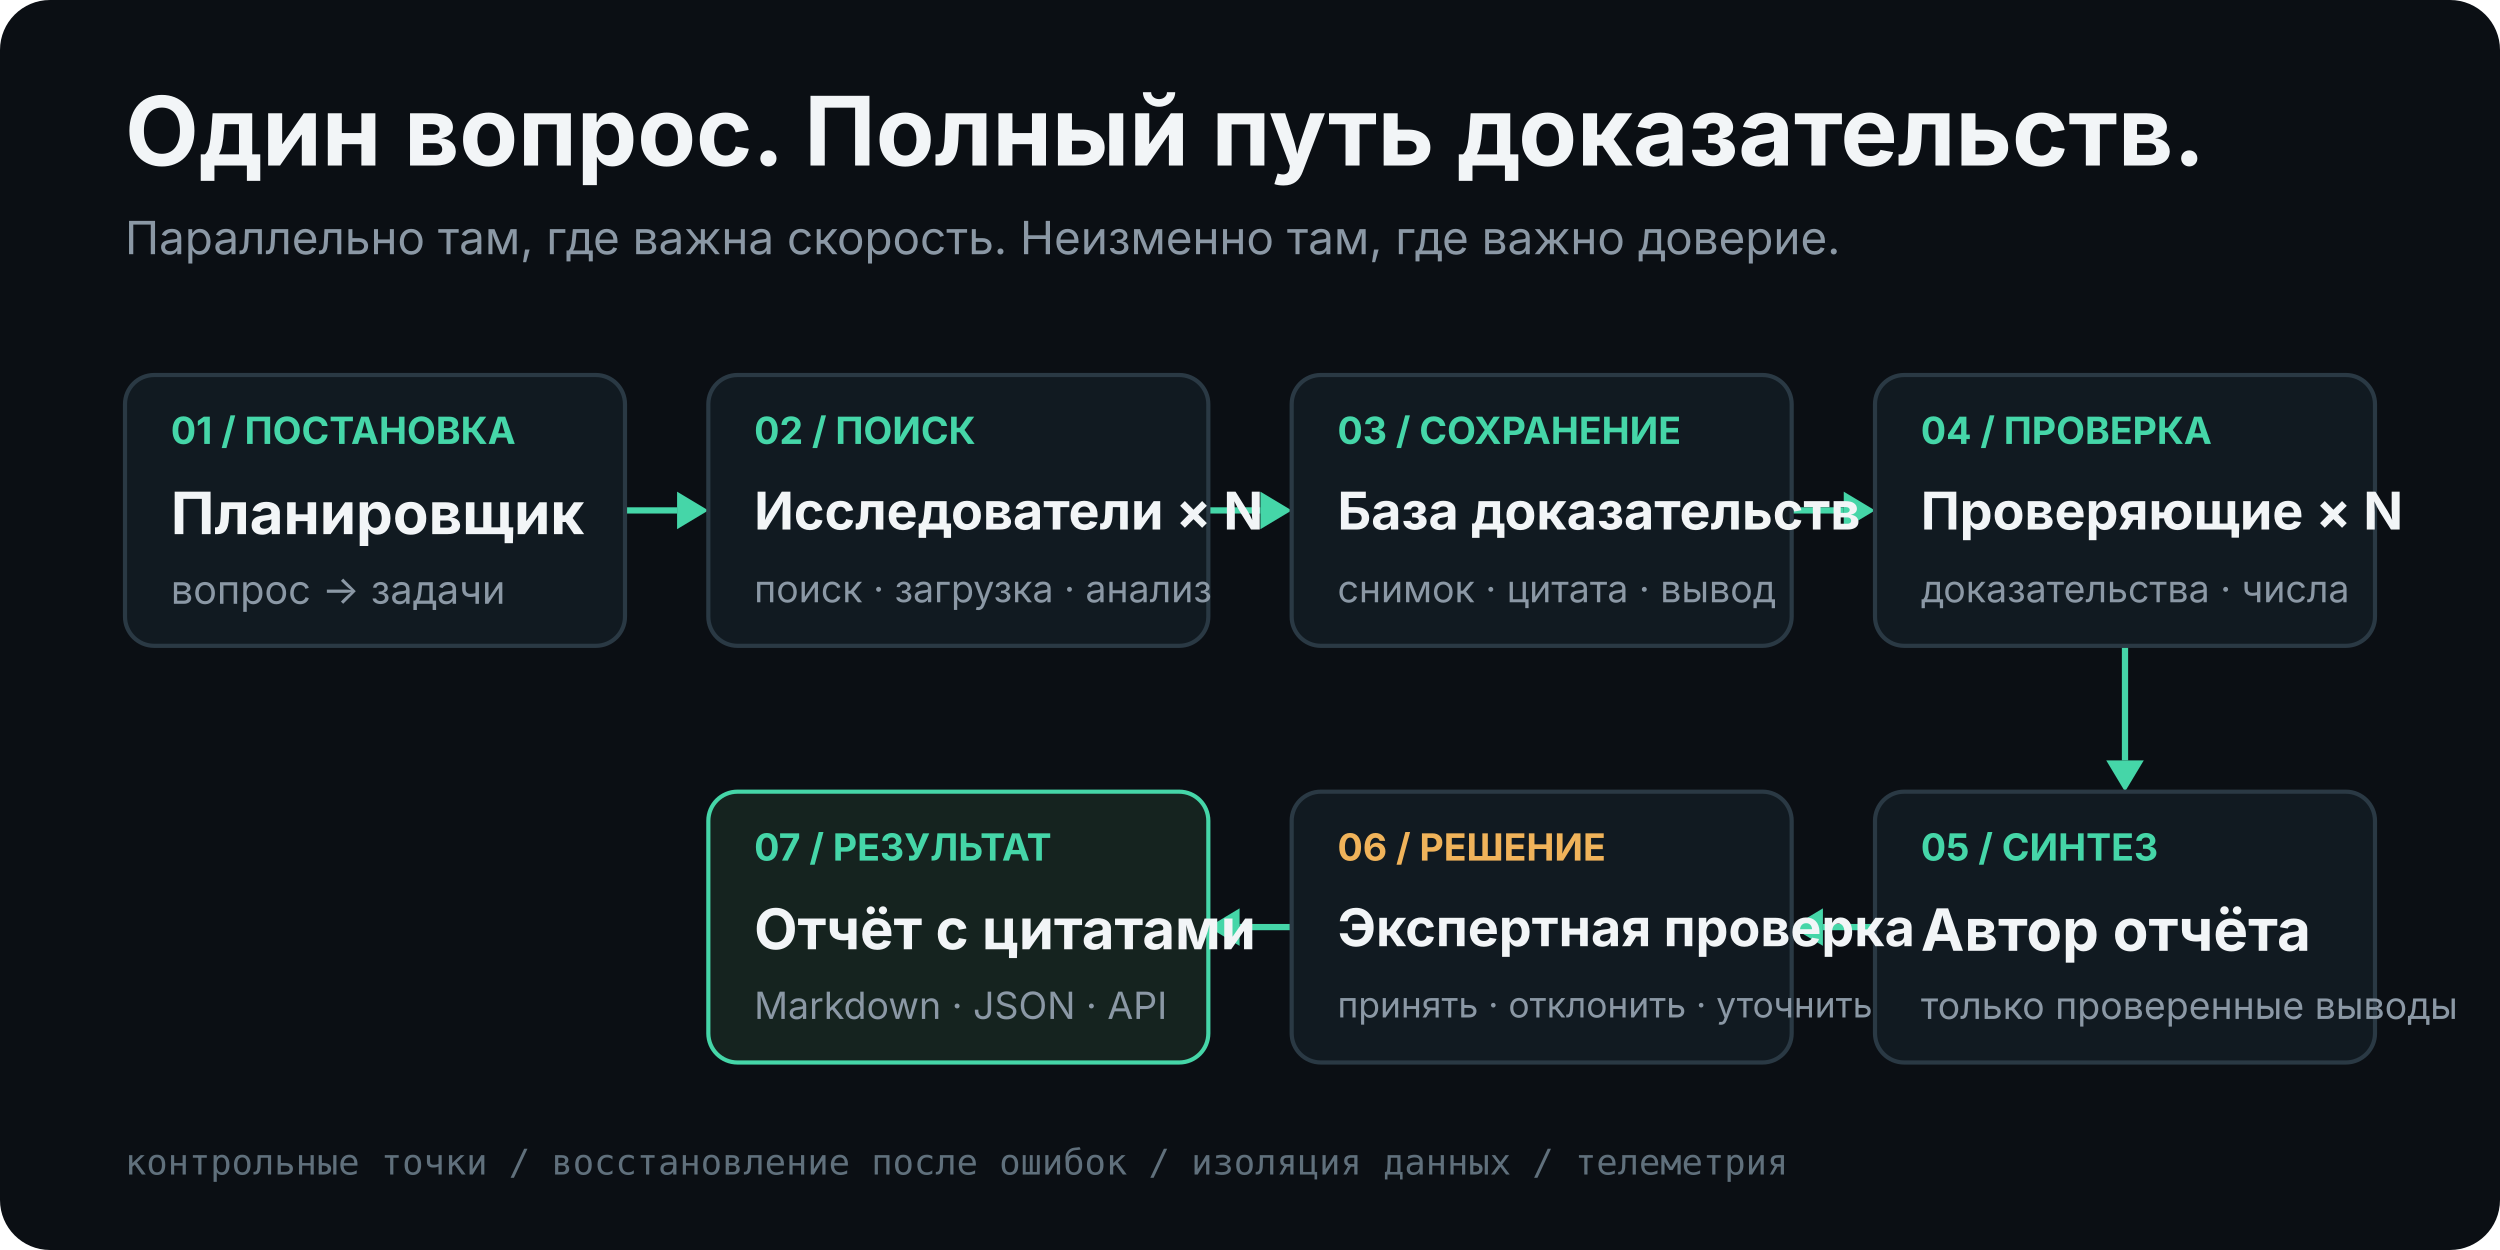
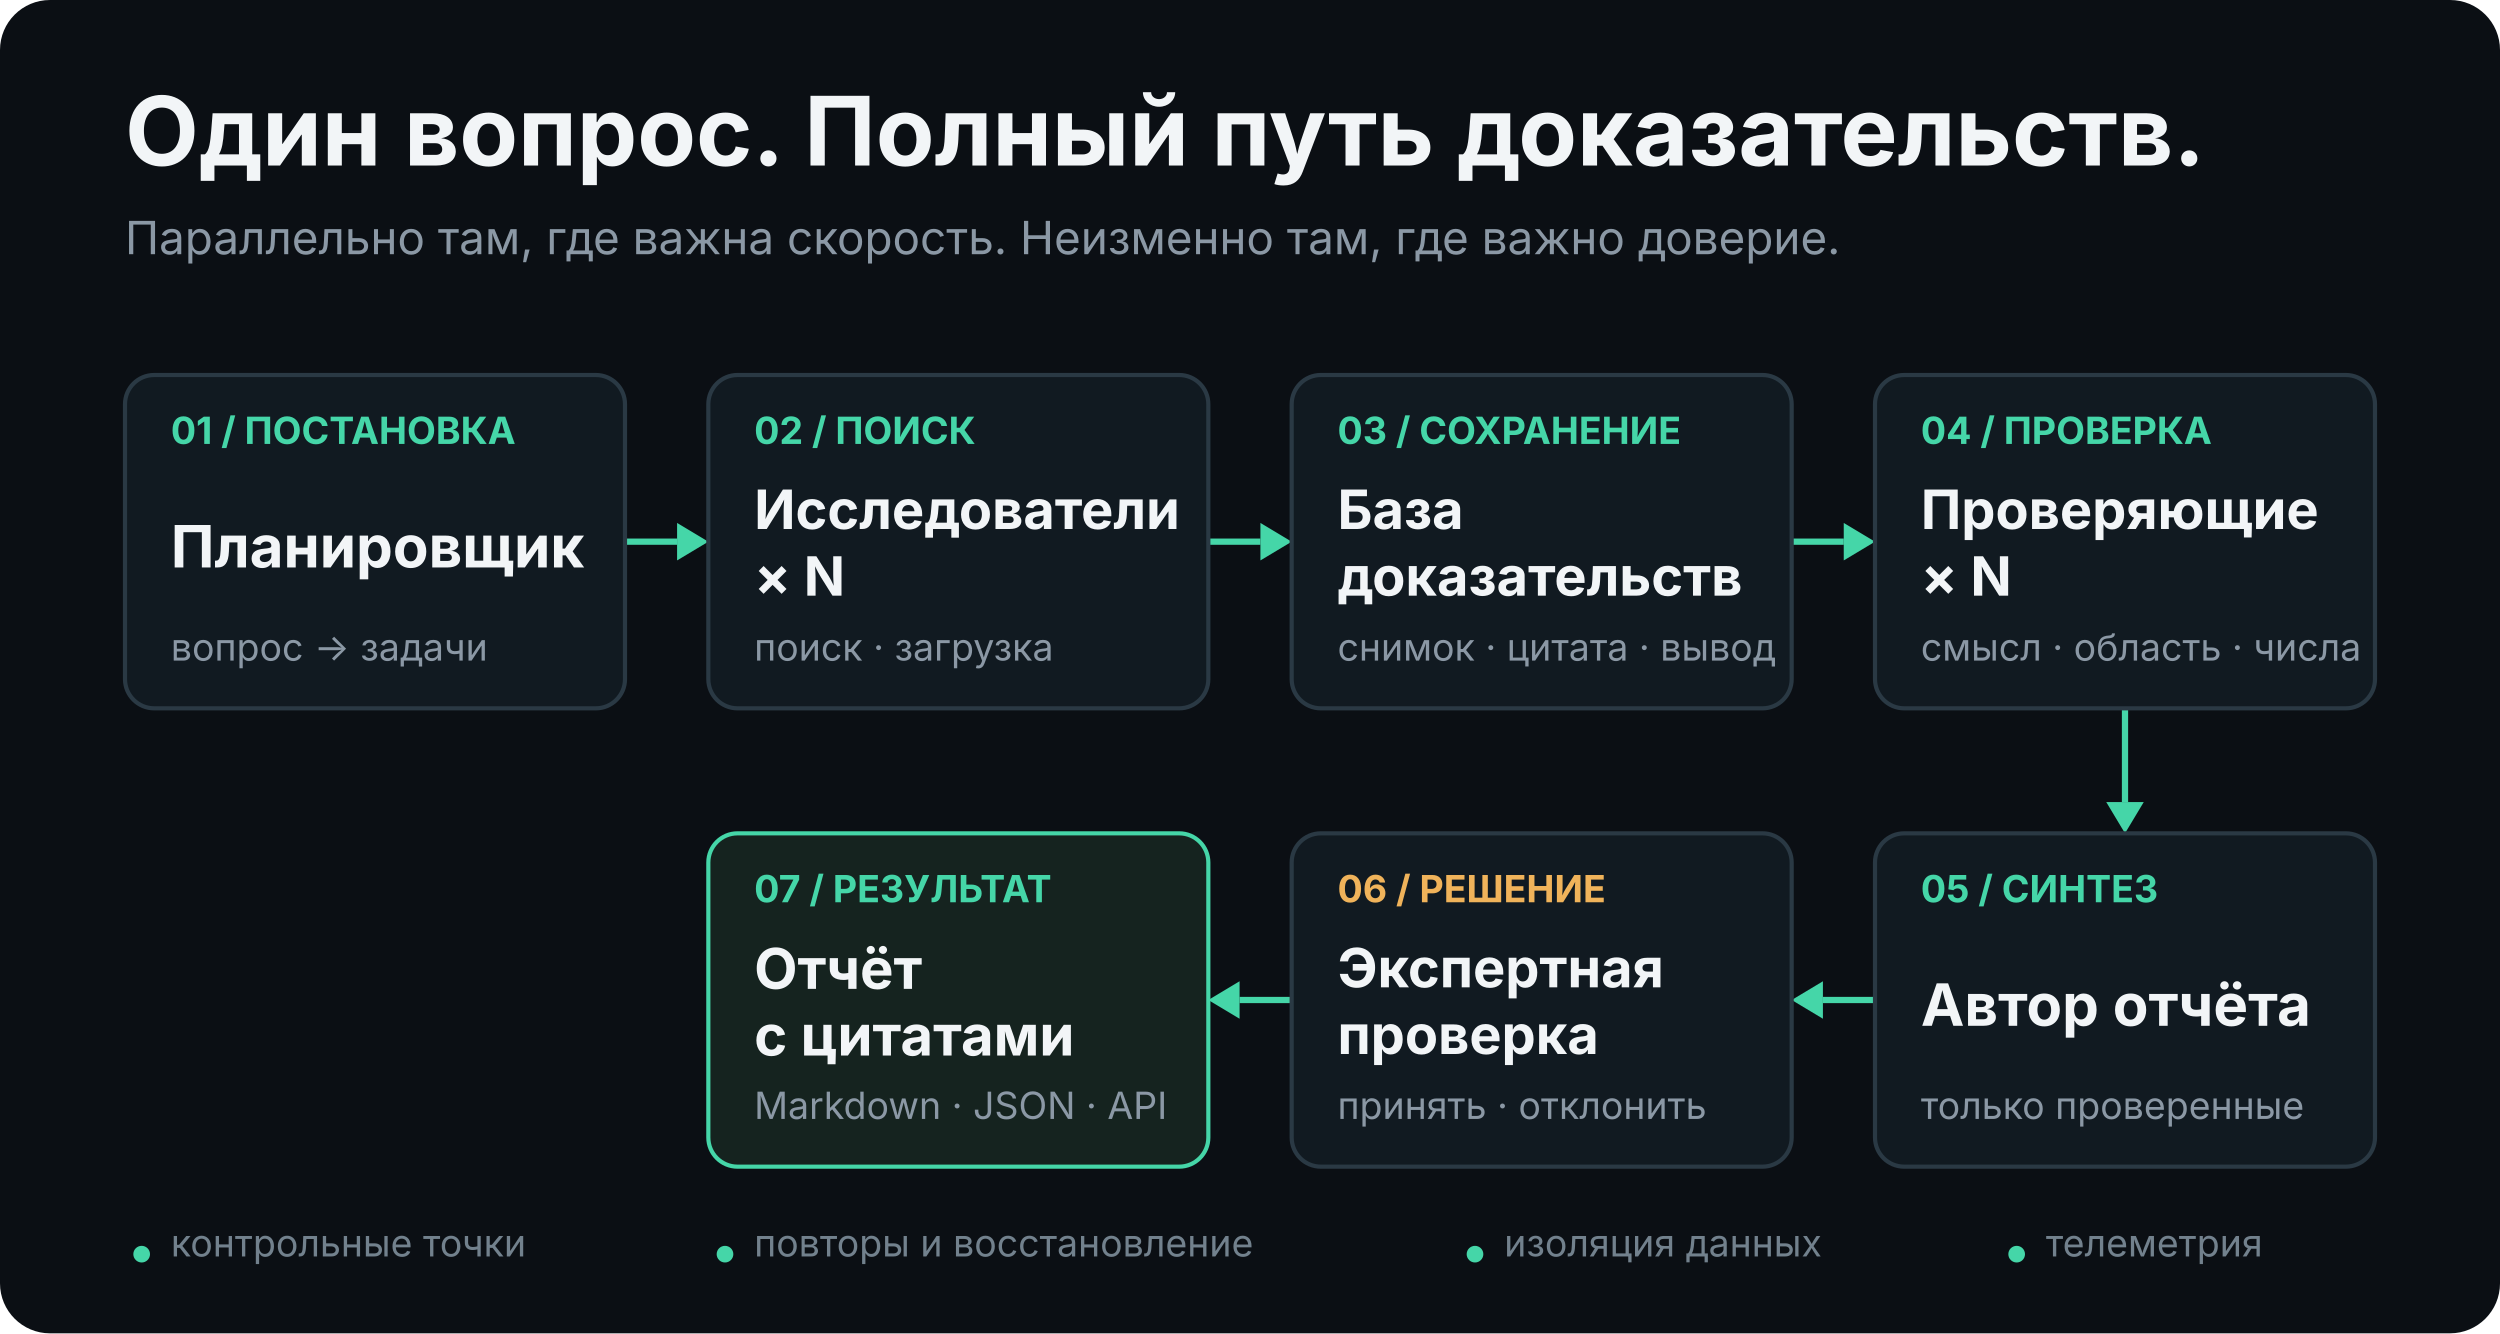
- <svg xmlns="http://www.w3.org/2000/svg" width="1200" height="600" viewBox="0 0 1200 600" role="img" aria-labelledby="title desc">
-   <rect width="1200" height="600" rx="24" fill="#0B0F14" />
+ <svg xmlns="http://www.w3.org/2000/svg" width="1200" height="640" viewBox="0 0 1200 640" role="img" aria-labelledby="title desc">
+   <rect width="1200" height="640" rx="24" fill="#0B0F14" />
  <g font-family="-apple-system, BlinkMacSystemFont, Segoe UI, sans-serif">
    <text x="60" y="46" dominant-baseline="hanging" fill="#F2F5F7" font-size="46" font-weight="740">
      Один вопрос. Полный путь доказательств.
    </text>
    <text x="60" y="106" dominant-baseline="hanging" fill="#8B98A5" font-size="22">
      Параллельно там, где важна скорость. Неизменно там, где важно доверие.
    </text>
  </g>
  <g fill="none" stroke="#45D6A8" stroke-width="3">
-     <path d="M300 245H325" />
-     <path d="M580 245H605" />
-     <path d="M860 245H885" />
-     <path d="M1020 310V365" />
-     <path d="M900 445H875" />
-     <path d="M620 445H595" />
+     <path d="M300 260H325" />
+     <path d="M580 260H605" />
+     <path d="M860 260H885" />
+     <path d="M1020 340V385" />
+     <path d="M900 480H875" />
+     <path d="M620 480H595" />
  </g>
  <g fill="#45D6A8">
-     <path d="M325 236L340 245L325 254Z" />
-     <path d="M605 236L620 245L605 254Z" />
-     <path d="M885 236L900 245L885 254Z" />
-     <path d="M1011 365L1020 380L1029 365Z" />
-     <path d="M875 436L860 445L875 454Z" />
-     <path d="M595 436L580 445L595 454Z" />
+     <path d="M325 251L340 260L325 269Z" />
+     <path d="M605 251L620 260L605 269Z" />
+     <path d="M885 251L900 260L885 269Z" />
+     <path d="M1011 385L1020 400L1029 385Z" />
+     <path d="M875 471L860 480L875 489Z" />
+     <path d="M595 471L580 480L595 489Z" />
  </g>
  <g font-family="-apple-system, BlinkMacSystemFont, Segoe UI, sans-serif">
    <g transform="translate(60 180)">
-       <rect width="240" height="130" rx="14" fill="#111A21" stroke="#2A3944" stroke-width="2" />
+       <rect width="240" height="160" rx="14" fill="#111A21" stroke="#2A3944" stroke-width="2" />
      <text x="22" y="20" dominant-baseline="hanging" fill="#45D6A8" font-size="18" font-weight="700">
        01 / ПОСТАНОВКА
      </text>
-       <text x="22" y="56" dominant-baseline="hanging" fill="#F2F5F7" font-size="28" font-weight="680">Планировщик</text>
-       <text x="22" y="96" dominant-baseline="hanging" fill="#8B98A5" font-size="19">вопрос → задачи</text>
+       <text x="22" y="72" dominant-baseline="hanging" fill="#F2F5F7" font-size="28" font-weight="680">
+         Планировщик
+       </text>
+       <text x="22" y="124" dominant-baseline="hanging" fill="#8B98A5" font-size="18">вопрос → задачи</text>
    </g>
    <g transform="translate(340 180)">
-       <rect width="240" height="130" rx="14" fill="#111A21" stroke="#2A3944" stroke-width="2" />
+       <rect width="240" height="160" rx="14" fill="#111A21" stroke="#2A3944" stroke-width="2" />
      <text x="22" y="20" dominant-baseline="hanging" fill="#45D6A8" font-size="18" font-weight="700">02 / ПОИСК</text>
-       <text x="22" y="56" dominant-baseline="hanging" fill="#F2F5F7" font-size="25" font-weight="680">
-         Исследователи × N
+       <text x="22" y="55" dominant-baseline="hanging" fill="#F2F5F7" font-size="26" font-weight="680">
+         Исследователи
      </text>
-       <text x="22" y="96" dominant-baseline="hanging" fill="#8B98A5" font-size="18">поиск · загрузка · анализ</text>
+       <text x="22" y="87" dominant-baseline="hanging" fill="#F2F5F7" font-size="26" font-weight="680">× N</text>
+       <text x="22" y="124" dominant-baseline="hanging" fill="#8B98A5" font-size="18">поиск · загрузка</text>
    </g>
    <g transform="translate(620 180)">
-       <rect width="240" height="130" rx="14" fill="#111A21" stroke="#2A3944" stroke-width="2" />
+       <rect width="240" height="160" rx="14" fill="#111A21" stroke="#2A3944" stroke-width="2" />
      <text x="22" y="20" dominant-baseline="hanging" fill="#45D6A8" font-size="18" font-weight="700">
        03 / СОХРАНЕНИЕ
      </text>
-       <text x="22" y="56" dominant-baseline="hanging" fill="#F2F5F7" font-size="25" font-weight="680">
-         База доказательств
+       <text x="22" y="55" dominant-baseline="hanging" fill="#F2F5F7" font-size="26" font-weight="680">База</text>
+       <text x="22" y="87" dominant-baseline="hanging" fill="#F2F5F7" font-size="26" font-weight="680">
+         доказательств
      </text>
-       <text x="22" y="96" dominant-baseline="hanging" fill="#8B98A5" font-size="18">снимок · цитата · вывод</text>
+       <text x="22" y="124" dominant-baseline="hanging" fill="#8B98A5" font-size="18">снимок · цитата · вывод</text>
    </g>
    <g transform="translate(900 180)">
-       <rect width="240" height="130" rx="14" fill="#111A21" stroke="#2A3944" stroke-width="2" />
+       <rect width="240" height="160" rx="14" fill="#111A21" stroke="#2A3944" stroke-width="2" />
      <text x="22" y="20" dominant-baseline="hanging" fill="#45D6A8" font-size="18" font-weight="700">04 / ПРОВЕРКА</text>
-       <text x="22" y="56" dominant-baseline="hanging" fill="#F2F5F7" font-size="25" font-weight="680">
-         Проверяющие × N
+       <text x="22" y="55" dominant-baseline="hanging" fill="#F2F5F7" font-size="26" font-weight="680">
+         Проверяющие
      </text>
-       <text x="22" y="96" dominant-baseline="hanging" fill="#8B98A5" font-size="18">доказательства · числа</text>
+       <text x="22" y="87" dominant-baseline="hanging" fill="#F2F5F7" font-size="26" font-weight="680">× N</text>
+       <text x="22" y="124" dominant-baseline="hanging" fill="#8B98A5" font-size="18">смысл · область · числа</text>
    </g>
-     <g transform="translate(900 380)">
-       <rect width="240" height="130" rx="14" fill="#111A21" stroke="#2A3944" stroke-width="2" />
+     <g transform="translate(900 400)">
+       <rect width="240" height="160" rx="14" fill="#111A21" stroke="#2A3944" stroke-width="2" />
      <text x="22" y="20" dominant-baseline="hanging" fill="#45D6A8" font-size="18" font-weight="700">05 / СИНТЕЗ</text>
-       <text x="22" y="56" dominant-baseline="hanging" fill="#F2F5F7" font-size="28" font-weight="680">Автор отчёта</text>
-       <text x="22" y="96" dominant-baseline="hanging" fill="#8B98A5" font-size="18">только проверенные выводы</text>
+       <text x="22" y="72" dominant-baseline="hanging" fill="#F2F5F7" font-size="28" font-weight="680">
+         Автор отчёта
+       </text>
+       <text x="22" y="124" dominant-baseline="hanging" fill="#8B98A5" font-size="18">только проверенные</text>
    </g>
-     <g transform="translate(620 380)">
-       <rect width="240" height="130" rx="14" fill="#111A21" stroke="#2A3944" stroke-width="2" />
+     <g transform="translate(620 400)">
+       <rect width="240" height="160" rx="14" fill="#111A21" stroke="#2A3944" stroke-width="2" />
      <text x="22" y="20" dominant-baseline="hanging" fill="#F0B35A" font-size="18" font-weight="700">06 / РЕШЕНИЕ</text>
-       <text x="22" y="56" dominant-baseline="hanging" fill="#F2F5F7" font-size="25" font-weight="680">
-         Экспертная проверка
-       </text>
-       <text x="22" y="96" dominant-baseline="hanging" fill="#8B98A5" font-size="17">принять · отклонить · уточнить</text>
+       <text x="22" y="55" dominant-baseline="hanging" fill="#F2F5F7" font-size="26" font-weight="680">Экспертная</text>
+       <text x="22" y="87" dominant-baseline="hanging" fill="#F2F5F7" font-size="26" font-weight="680">проверка</text>
+       <text x="22" y="124" dominant-baseline="hanging" fill="#8B98A5" font-size="18">принять · отклонить</text>
    </g>
-     <g transform="translate(340 380)">
-       <rect width="240" height="130" rx="14" fill="#15231F" stroke="#45D6A8" stroke-width="2" />
+     <g transform="translate(340 400)">
+       <rect width="240" height="160" rx="14" fill="#15231F" stroke="#45D6A8" stroke-width="2" />
      <text x="22" y="20" dominant-baseline="hanging" fill="#45D6A8" font-size="18" font-weight="700">07 / РЕЗУЛЬТАТ</text>
-       <text x="22" y="56" dominant-baseline="hanging" fill="#F2F5F7" font-size="27" font-weight="680">
-         Отчёт с цитатами
-       </text>
-       <text x="22" y="96" dominant-baseline="hanging" fill="#8B98A5" font-size="18">Markdown · JSON · API</text>
+       <text x="22" y="55" dominant-baseline="hanging" fill="#F2F5F7" font-size="27" font-weight="680">Отчёт</text>
+       <text x="22" y="87" dominant-baseline="hanging" fill="#F2F5F7" font-size="27" font-weight="680">с цитатами</text>
+       <text x="22" y="124" dominant-baseline="hanging" fill="#8B98A5" font-size="18">Markdown · JSON · API</text>
    </g>
  </g>
-   <text x="60" y="552" dominant-baseline="hanging" fill="#60707C" font-size="17" font-family="ui-monospace, SFMono-Regular, Menlo, monospace">
-     контрольные точки  /  восстановление после ошибок  /  изоляция данных  /  телеметрия
-   </text>
+   <g font-family="-apple-system, BlinkMacSystemFont, Segoe UI, sans-serif" font-size="18" fill="#72818D">
+     <circle cx="68" cy="602" r="4" fill="#45D6A8" />
+     <text x="82" y="590" dominant-baseline="hanging">контрольные точки</text>
+     <circle cx="348" cy="602" r="4" fill="#45D6A8" />
+     <text x="362" y="590" dominant-baseline="hanging">повторы и восстановление</text>
+     <circle cx="708" cy="602" r="4" fill="#45D6A8" />
+     <text x="722" y="590" dominant-baseline="hanging">изоляция данных</text>
+     <circle cx="968" cy="602" r="4" fill="#45D6A8" />
+     <text x="982" y="590" dominant-baseline="hanging">телеметрия</text>
+   </g>
</svg>
